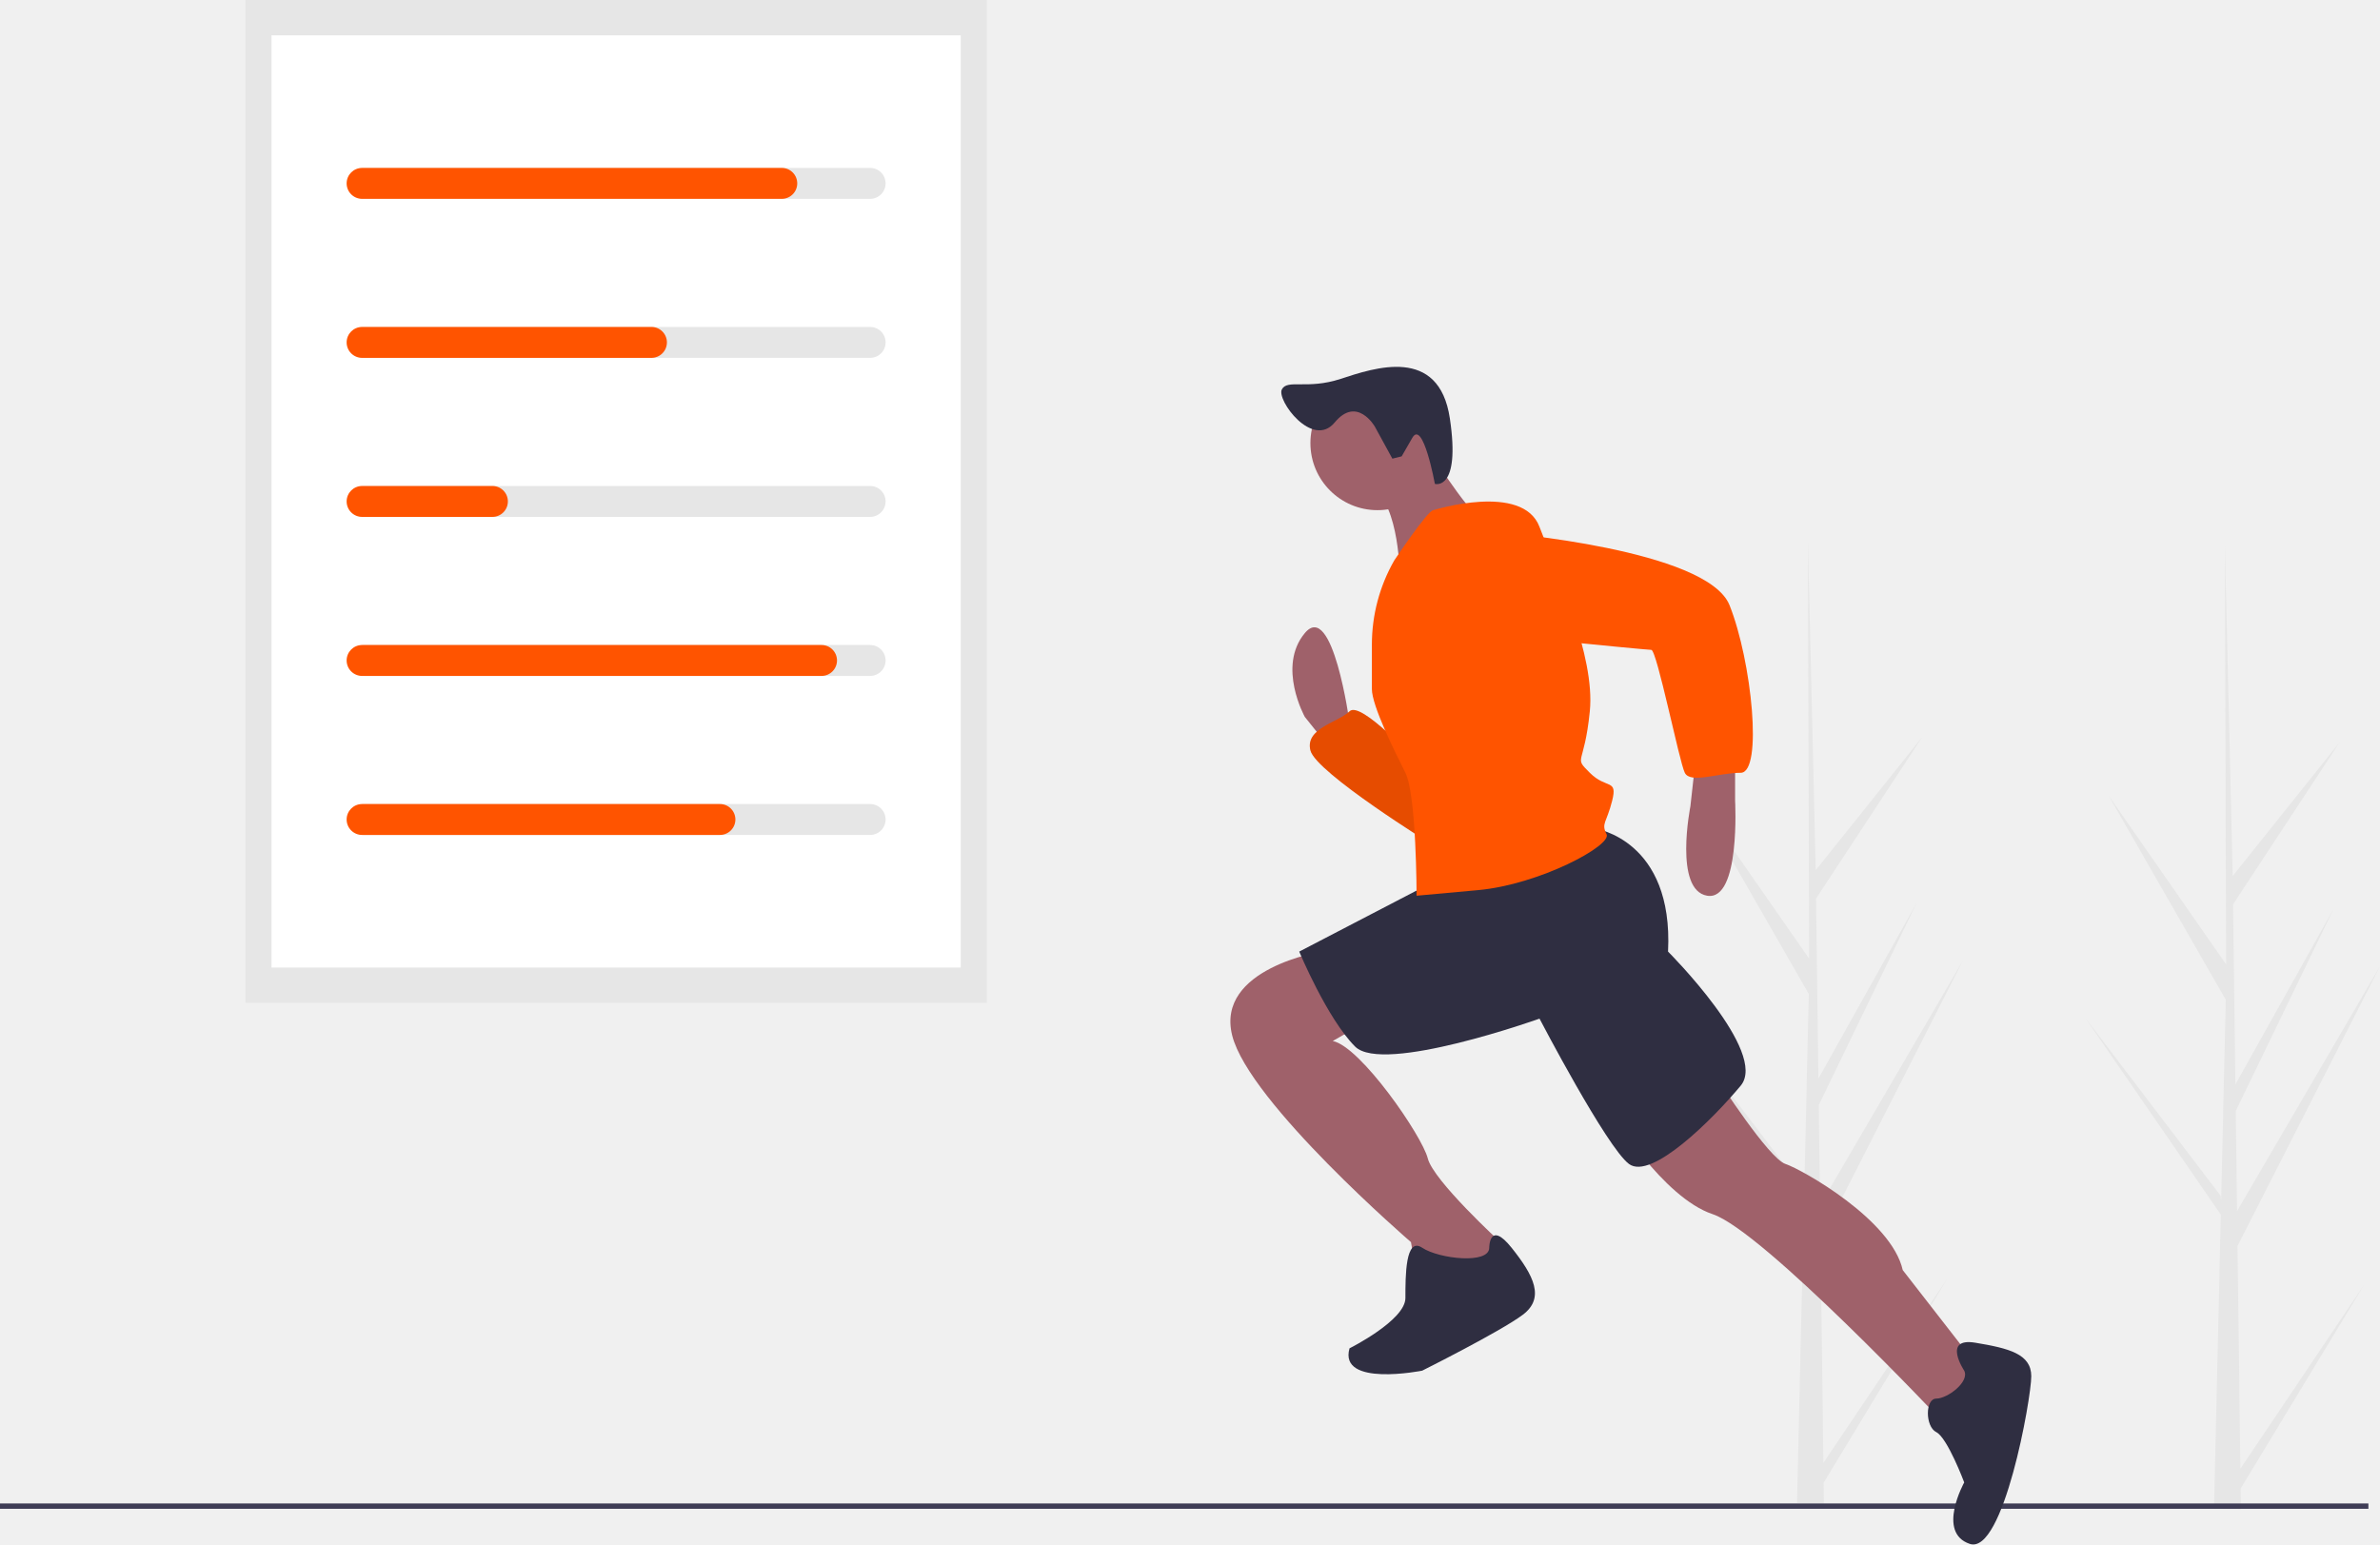
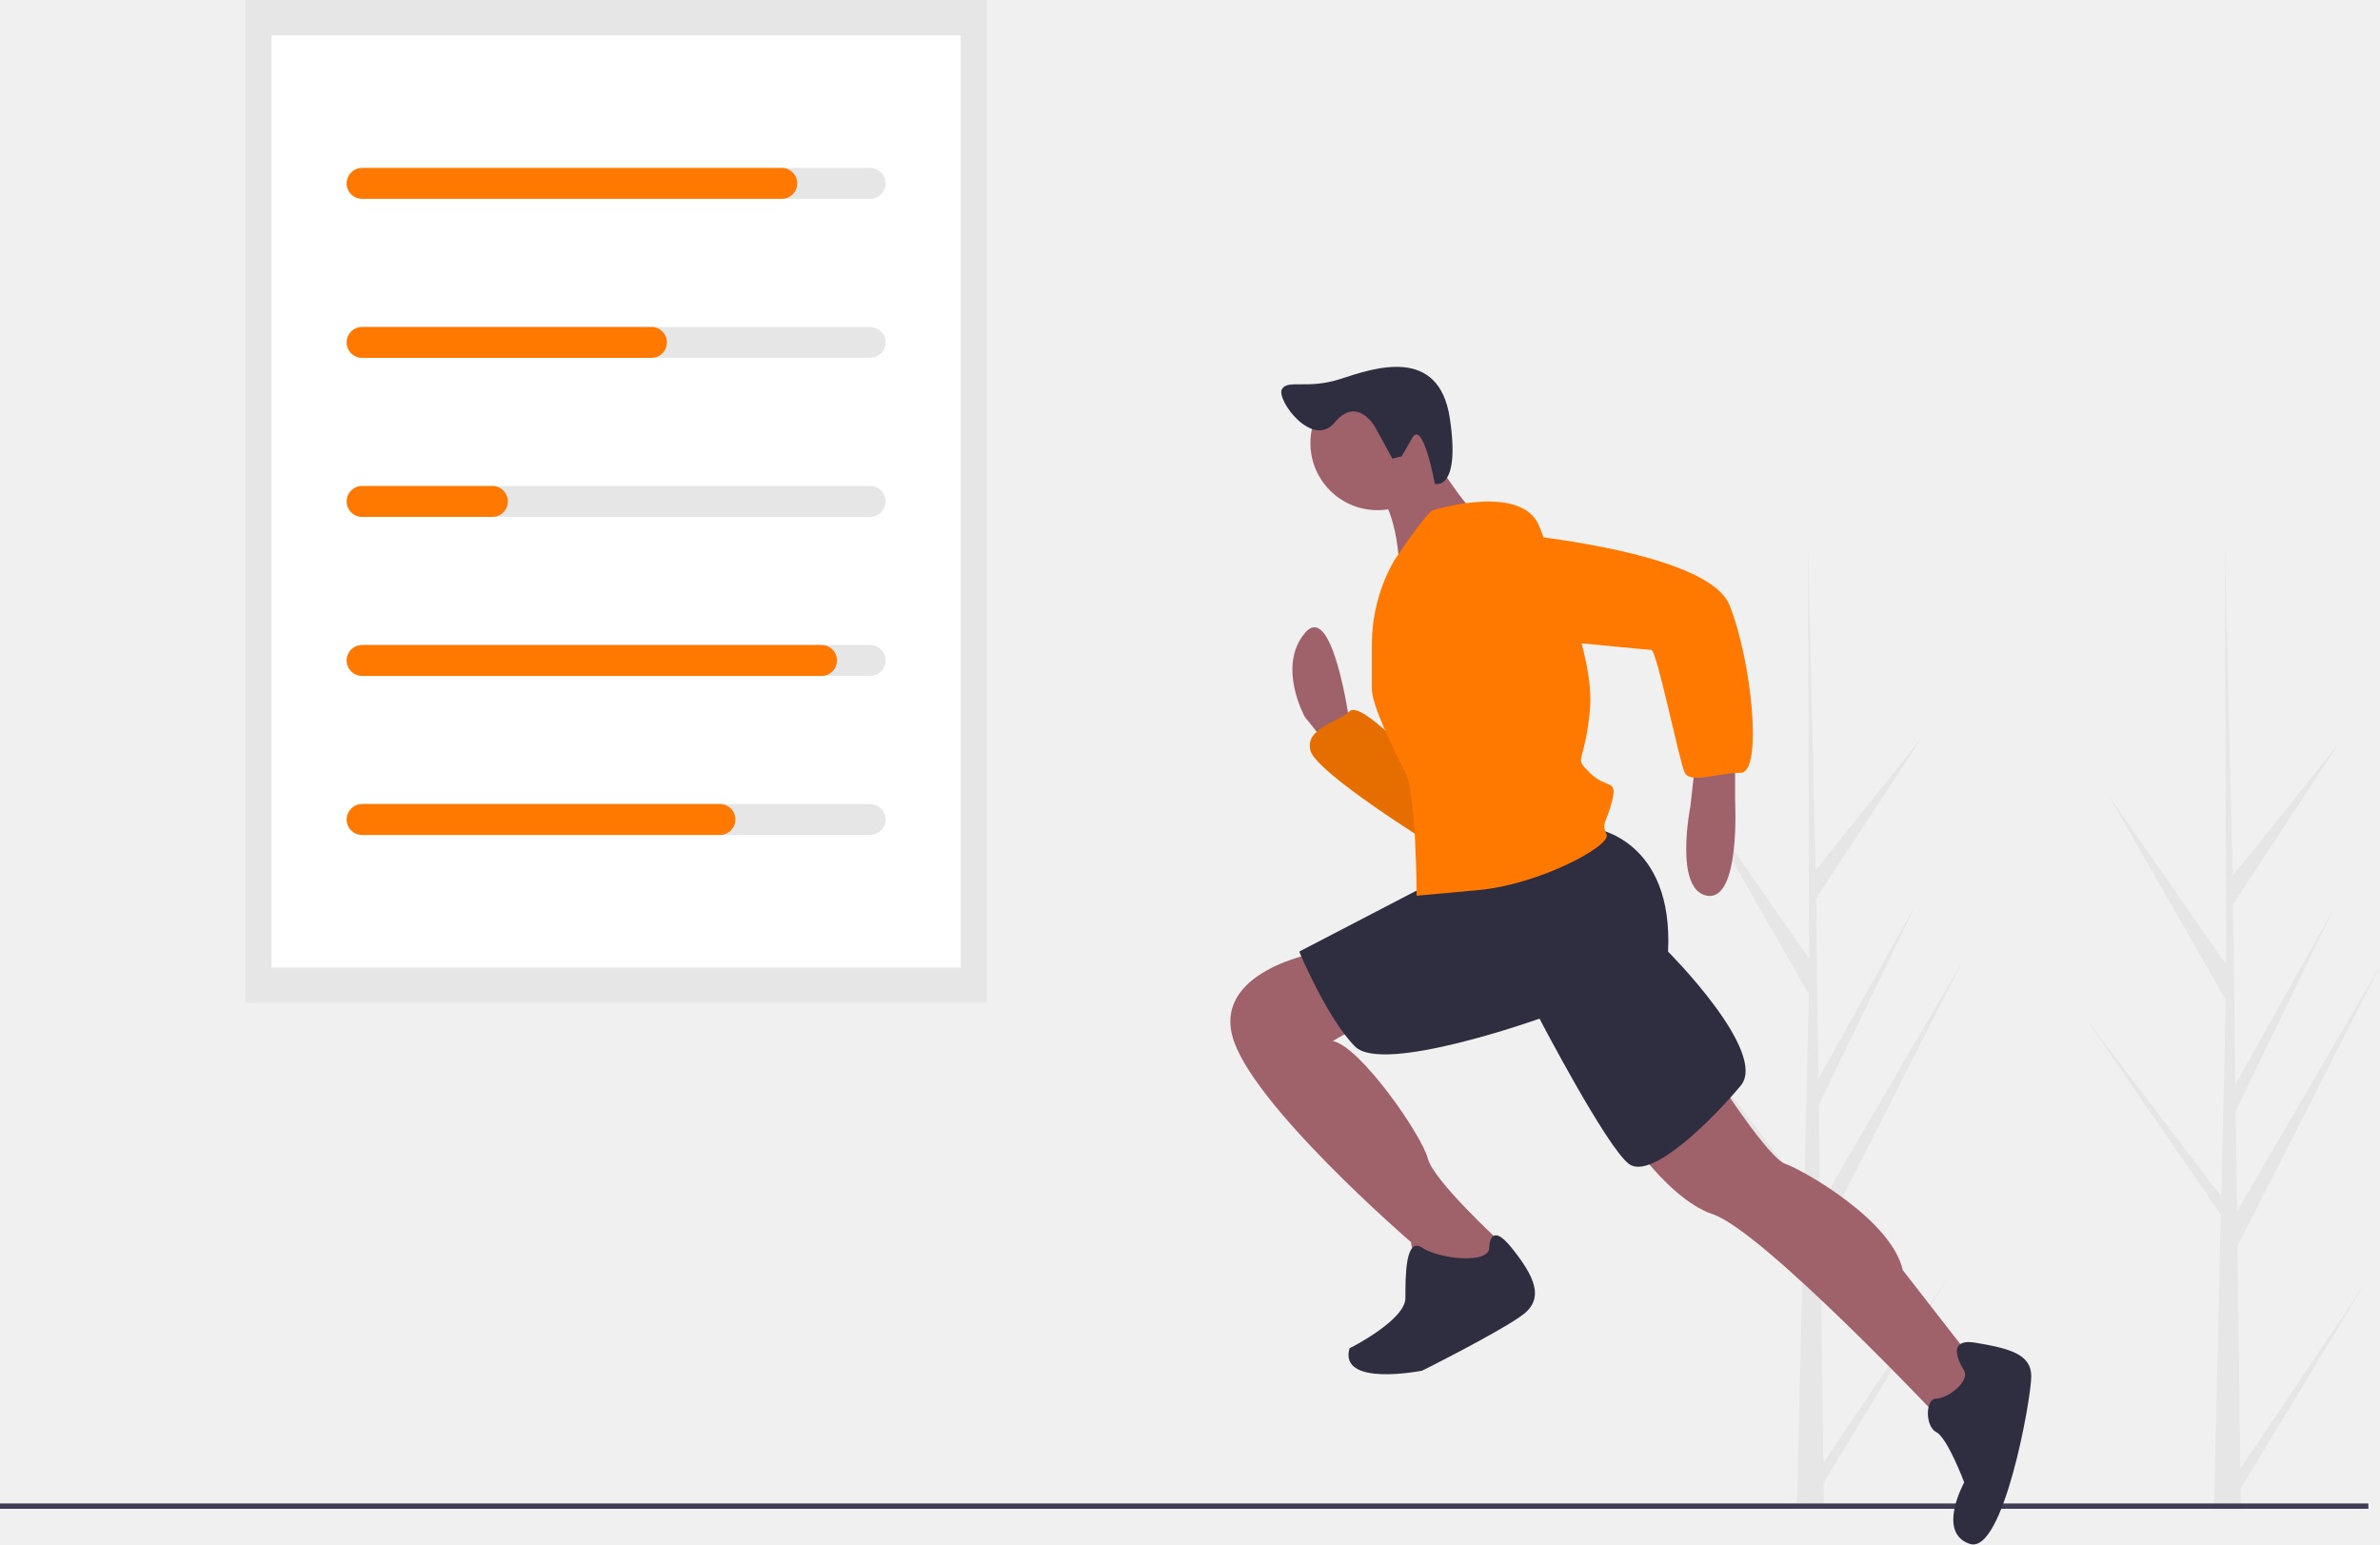
<svg xmlns="http://www.w3.org/2000/svg" data-name="Layer 1" width="892.35" height="579.11" viewBox="0 0 892.35 579.11">
  <path d="M837.481,708.973l46.458-69.087-46.363,76.52.097,7.774q-5.087.039-10.076-.169l2.304-99.93-.063-.771.085-.149.221-9.443-50.877-73.867,50.817,66.8.18,1.996,1.74-75.501-43.944-76.583,44.069,63.32-.46-156.419.001-.521.015.512L834.603,486.732l40.05-50.076-39.918,60.696.874,67.534,36.854-65.911-36.718,75.84.487,37.552,53.595-91.813L836.393,625.468Z" transform="translate(-153.8252 -160.4452)" fill="#e6e6e6" />
  <path d="M993.831,711.149l46.458-69.087-46.363,76.52.097,7.774q-5.087.039-10.076-.169l2.304-99.93-.063-.771.085-.149.221-9.443-50.877-73.867,50.817,66.8.18,1.996L988.354,535.32l-43.944-76.583,44.069,63.32-.46-156.419.001-.521.015.512,2.917,123.28,40.05-50.076-39.918,60.696.874,67.534,36.854-65.911-36.718,75.84.487,37.552,53.595-91.813L992.742,627.644Z" transform="translate(-153.8252 -160.4452)" fill="#e6e6e6" />
  <rect x="92" width="278.008" height="376.039" fill="#e6e6e6" />
  <rect x="101.796" y="13.251" width="258.415" height="349.538" fill="#fff" />
  <path d="M480.07,235.004H290.416a5.797,5.797,0,0,1,0-11.595H480.07a5.797,5.797,0,1,1,0,11.595Z" transform="translate(-153.8252 -160.4452)" fill="#e6e6e6" />
  <path d="M480.07,294.633H290.416a5.797,5.797,0,0,1,0-11.595H480.07a5.797,5.797,0,1,1,0,11.595Z" transform="translate(-153.8252 -160.4452)" fill="#e6e6e6" />
  <path d="M480.07,354.262H290.416a5.797,5.797,0,0,1,0-11.595H480.07a5.797,5.797,0,1,1,0,11.595Z" transform="translate(-153.8252 -160.4452)" fill="#e6e6e6" />
  <path d="M480.07,413.891H290.416a5.797,5.797,0,0,1,0-11.595H480.07a5.797,5.797,0,1,1,0,11.595Z" transform="translate(-153.8252 -160.4452)" fill="#e6e6e6" />
  <path d="M480.07,473.52H290.416a5.797,5.797,0,0,1,0-11.595H480.07a5.797,5.797,0,1,1,0,11.595Z" transform="translate(-153.8252 -160.4452)" fill="#e6e6e6" />
-   <path d="M446.943,235.004H289.588a5.797,5.797,0,1,1,0-11.595H446.943a5.797,5.797,0,0,1,0,11.595Z" transform="translate(-153.8252 -160.4452)" fill="#ff5400" />
-   <path d="M398.08,294.633H289.588a5.797,5.797,0,1,1,0-11.595H398.08a5.797,5.797,0,1,1,0,11.595Z" transform="translate(-153.8252 -160.4452)" fill="#ff5400" />
-   <path d="M338.451,354.262H289.588a5.797,5.797,0,1,1,0-11.595h48.863a5.797,5.797,0,0,1,0,11.595Z" transform="translate(-153.8252 -160.4452)" fill="#ff5400" />
-   <path d="M461.85,413.891H289.588a5.797,5.797,0,1,1,0-11.595H461.85a5.797,5.797,0,0,1,0,11.595Z" transform="translate(-153.8252 -160.4452)" fill="#ff5400" />
-   <path d="M423.754,473.52H289.588a5.797,5.797,0,1,1,0-11.595H423.754a5.797,5.797,0,1,1,0,11.595Z" transform="translate(-153.8252 -160.4452)" fill="#ff5400" />
+   <path d="M446.943,235.004H289.588a5.797,5.797,0,1,1,0-11.595H446.943a5.797,5.797,0,0,1,0,11.595Z" transform="translate(-153.8252 -160.4452)" fill="#ff7900" />
+   <path d="M398.08,294.633H289.588a5.797,5.797,0,1,1,0-11.595H398.08a5.797,5.797,0,1,1,0,11.595Z" transform="translate(-153.8252 -160.4452)" fill="#ff7900" />
+   <path d="M338.451,354.262H289.588a5.797,5.797,0,1,1,0-11.595h48.863a5.797,5.797,0,0,1,0,11.595Z" transform="translate(-153.8252 -160.4452)" fill="#ff7900" />
+   <path d="M461.85,413.891H289.588a5.797,5.797,0,1,1,0-11.595H461.85a5.797,5.797,0,0,1,0,11.595Z" transform="translate(-153.8252 -160.4452)" fill="#ff7900" />
+   <path d="M423.754,473.52H289.588a5.797,5.797,0,1,1,0-11.595H423.754a5.797,5.797,0,1,1,0,11.595Z" transform="translate(-153.8252 -160.4452)" fill="#ff7900" />
  <rect y="563.74" width="888" height="2" fill="#3f3d56" />
  <path d="M659.813,431.353s-6.285-46.093-16.761-33.523,0,31.427,0,31.427l8.381,10.476,8.381-6.285Z" transform="translate(-153.8252 -160.4452)" fill="#9f616a" />
-   <path d="M684.955,446.019s-20.952-23.047-25.142-18.856-16.761,6.285-14.666,14.666,46.093,35.618,46.093,35.618Z" transform="translate(-153.8252 -160.4452)" fill="#ff5400" />
+   <path d="M684.955,446.019s-20.952-23.047-25.142-18.856-16.761,6.285-14.666,14.666,46.093,35.618,46.093,35.618Z" transform="translate(-153.8252 -160.4452)" fill="#ff7900" />
  <path d="M684.955,446.019s-20.952-23.047-25.142-18.856-16.761,6.285-14.666,14.666,46.093,35.618,46.093,35.618Z" transform="translate(-153.8252 -160.4452)" opacity="0.1" />
  <path d="M804.379,443.924V460.685s2.095,37.713-10.476,35.618S787.618,462.78,787.618,462.78l2.095-18.856Z" transform="translate(-153.8252 -160.4452)" fill="#9f616a" />
  <path d="M798.094,565.443S816.95,594.775,823.235,596.87s39.808,20.952,43.998,39.808L896.566,674.391l-14.666,18.856s-67.045-71.235-85.902-77.521-37.713-37.713-37.713-37.713Z" transform="translate(-153.8252 -160.4452)" fill="#9f616a" />
  <path d="M649.337,517.254s-39.808,6.285-33.523,31.427,67.045,77.521,67.045,77.521L684.955,638.773l23.047,4.19,10.476-10.476-2.095-6.285S691.24,603.156,689.145,594.775s-25.142-41.903-35.618-43.998l14.666-8.381Z" transform="translate(-153.8252 -160.4452)" fill="#9f616a" />
  <path d="M890.281,674.391s-8.381-12.571,4.19-10.476,20.952,4.19,20.952,12.571-10.476,67.045-23.047,62.855-2.095-23.047-2.095-23.047-6.285-16.761-10.476-18.856-4.19-12.571,0-12.571S892.376,678.581,890.281,674.391Z" transform="translate(-153.8252 -160.4452)" fill="#2f2e41" />
  <path d="M712.192,628.298s0-10.476,8.381,0,12.571,18.856,4.19,25.142S687.05,674.391,687.05,674.391s-31.427,6.285-27.237-8.381c0,0,20.952-10.476,20.952-18.856s0-23.047,6.285-18.856S712.192,634.583,712.192,628.298Z" transform="translate(-153.8252 -160.4452)" fill="#2f2e41" />
  <path d="M752,471.161s29.332,4.19,27.237,46.093c0,0,37.713,37.713,27.237,50.284s-33.523,35.618-41.903,29.332S731.048,542.396,731.048,542.396s-58.664,20.952-69.14,10.476-20.952-35.618-20.952-35.618l52.379-27.237Z" transform="translate(-153.8252 -160.4452)" fill="#2f2e41" />
  <circle cx="516.464" cy="166.149" r="25.142" fill="#9f616a" />
  <path d="M689.145,328.69s14.666,23.047,18.856,25.142-29.332,23.047-29.332,23.047,0-27.237-10.476-33.523Z" transform="translate(-153.8252 -160.4452)" fill="#9f616a" />
-   <path d="M691.24,351.737s33.523-10.476,39.808,6.285S752,406.211,749.905,427.162s-6.285,16.761,0,23.047,10.476,2.095,8.381,10.476-4.19,8.381-2.095,12.571-25.142,18.856-48.189,20.952L684.955,496.303s0-37.713-4.19-46.093-12.571-25.142-12.571-31.427V402.151a63.607,63.607,0,0,1,8.381-31.558v0S689.145,351.737,691.24,351.737Z" transform="translate(-153.8252 -160.4452)" fill="#ff5400" />
-   <path d="M716.382,360.117s77.521,6.285,85.902,27.237S814.855,450.209,806.474,450.209s-18.856,4.19-20.952,0-10.476-46.093-12.571-46.093S708.002,397.83,708.002,397.83,680.765,364.308,716.382,360.117Z" transform="translate(-153.8252 -160.4452)" fill="#ff5400" />
+   <path d="M691.24,351.737s33.523-10.476,39.808,6.285S752,406.211,749.905,427.162s-6.285,16.761,0,23.047,10.476,2.095,8.381,10.476-4.19,8.381-2.095,12.571-25.142,18.856-48.189,20.952L684.955,496.303s0-37.713-4.19-46.093-12.571-25.142-12.571-31.427V402.151a63.607,63.607,0,0,1,8.381-31.558v0S689.145,351.737,691.24,351.737Z" transform="translate(-153.8252 -160.4452)" fill="#ff7900" />
+   <path d="M716.382,360.117s77.521,6.285,85.902,27.237S814.855,450.209,806.474,450.209s-18.856,4.19-20.952,0-10.476-46.093-12.571-46.093S708.002,397.83,708.002,397.83,680.765,364.308,716.382,360.117Z" transform="translate(-153.8252 -160.4452)" fill="#ff7900" />
  <path d="M669.279,320.362s-6.672-11.595-15.012-1.524-21.907-8.436-19.824-12.385,9.438.178,22.042-3.943,36.885-12.514,40.951,14.867-5.618,24.511-5.618,24.511-4.439-24.263-8.451-17.294l-4.012,6.969-3.48.857Z" transform="translate(-153.8252 -160.4452)" fill="#2f2e41" />
</svg>
